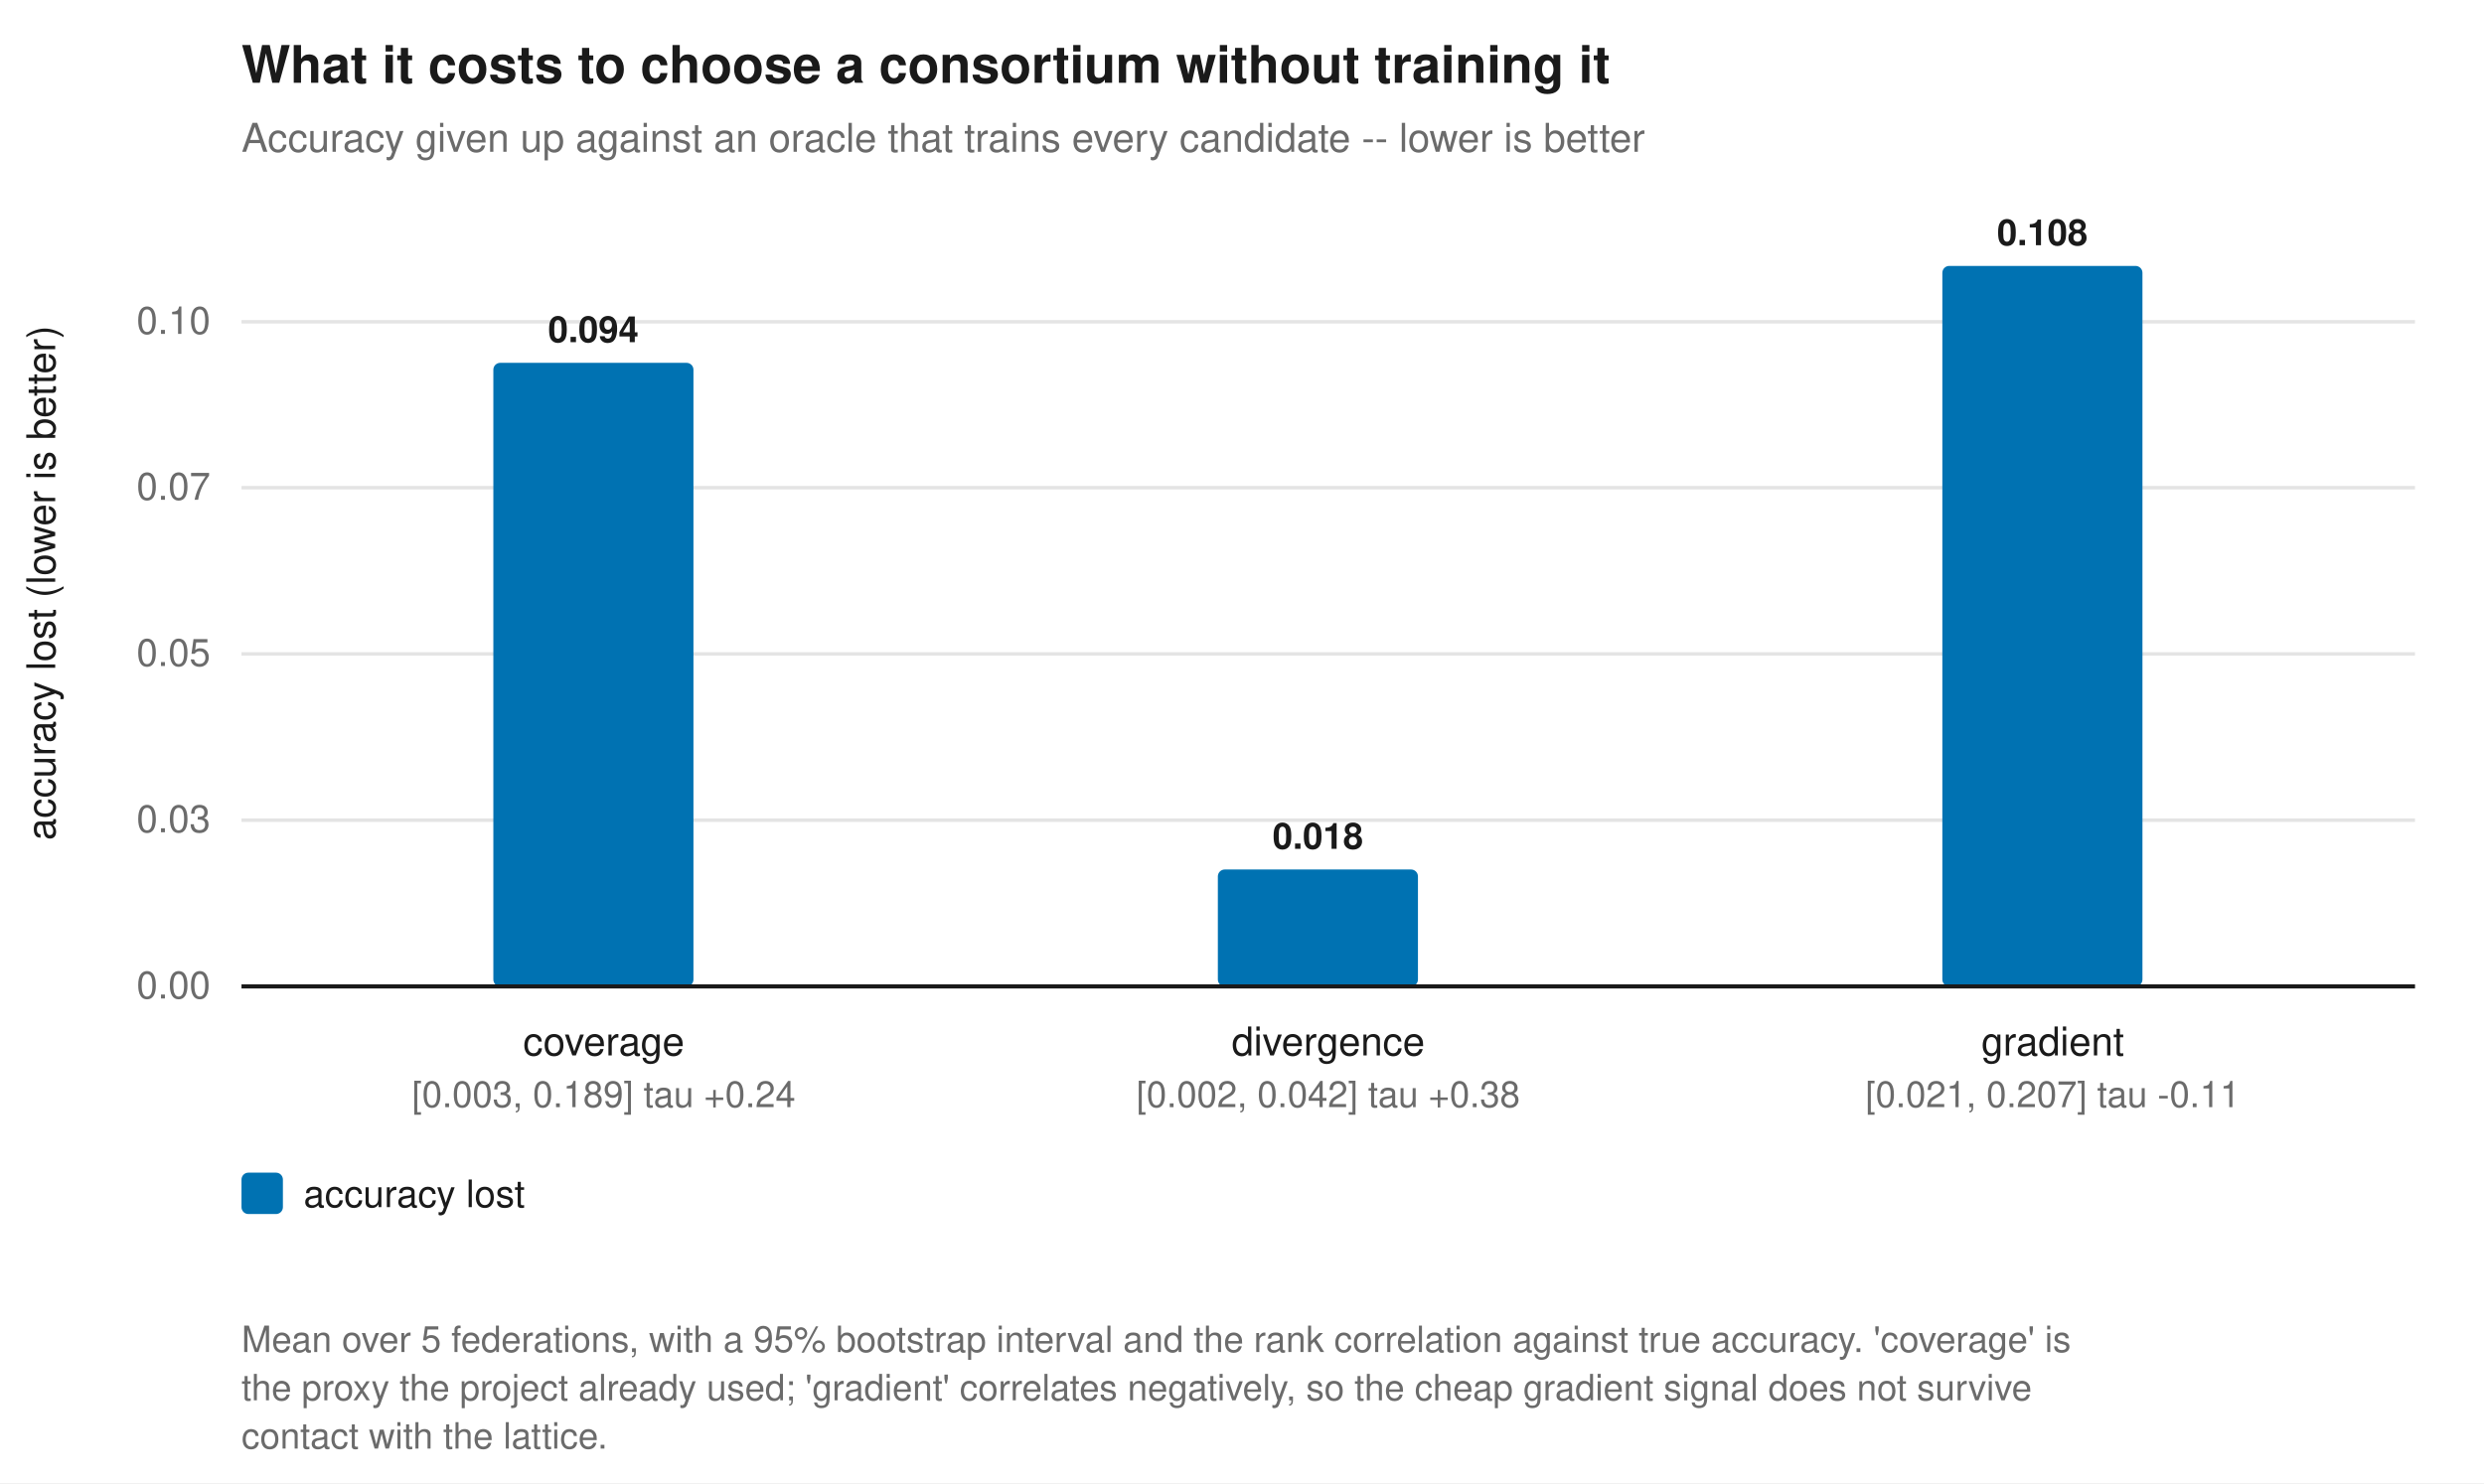
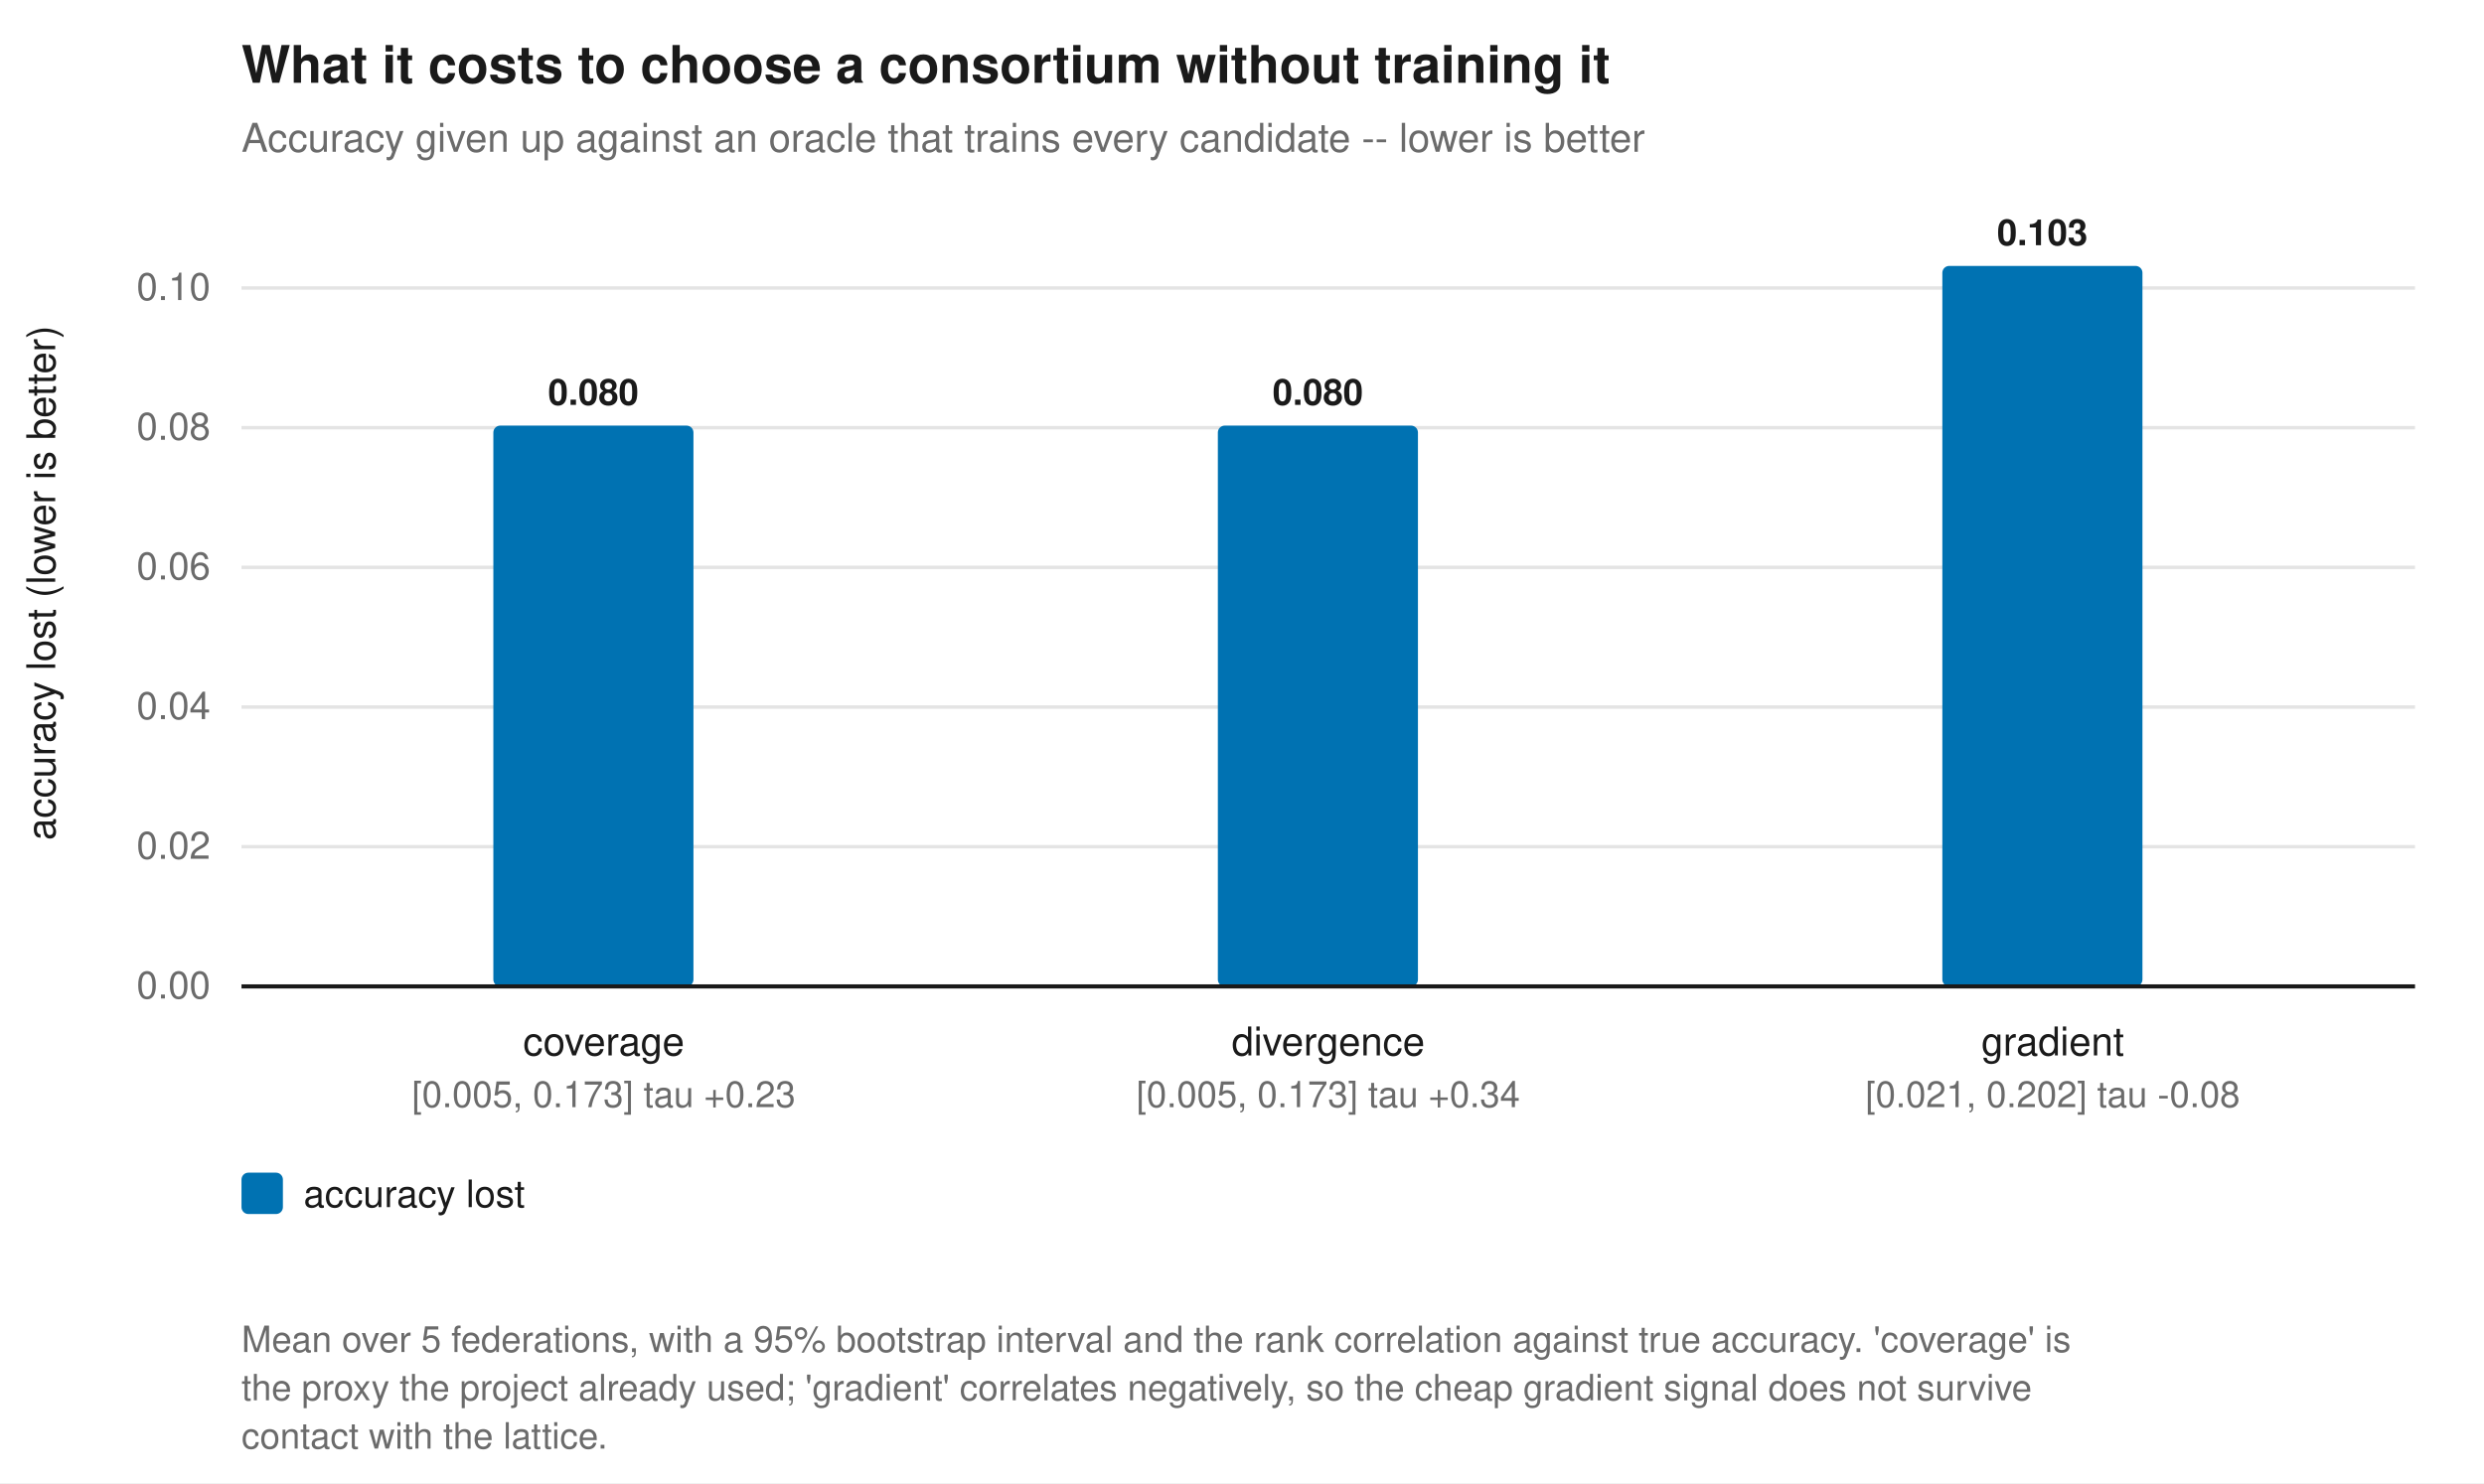
<svg xmlns="http://www.w3.org/2000/svg" viewBox="0 0 720 430" width="720" height="430" font-family="Helvetica, Arial, sans-serif">
  <rect width="720" height="430" fill="#ffffff" />
  <text x="70" y="24" font-size="15" font-weight="600" fill="#1a1a1a">What it costs to choose a consortium without training it</text>
  <text x="70" y="44" font-size="11.5" fill="#6b6b6b">Accuracy given up against an oracle that trains every candidate -- lower is better</text>
  <line x1="70" y1="286.0" x2="700" y2="286.0" stroke="#e4e4e4" stroke-width="1" />
  <text x="61" y="289.5" font-size="11" text-anchor="end" fill="#6b6b6b">0.00</text>
-   <line x1="70" y1="237.8" x2="700" y2="237.8" stroke="#e4e4e4" stroke-width="1" />
-   <text x="61" y="241.3" font-size="11" text-anchor="end" fill="#6b6b6b">0.03</text>
-   <line x1="70" y1="189.6" x2="700" y2="189.6" stroke="#e4e4e4" stroke-width="1" />
-   <text x="61" y="193.1" font-size="11" text-anchor="end" fill="#6b6b6b">0.05</text>
-   <line x1="70" y1="141.4" x2="700" y2="141.4" stroke="#e4e4e4" stroke-width="1" />
-   <text x="61" y="144.9" font-size="11" text-anchor="end" fill="#6b6b6b">0.07</text>
-   <line x1="70" y1="93.3" x2="700" y2="93.3" stroke="#e4e4e4" stroke-width="1" />
-   <text x="61" y="96.8" font-size="11" text-anchor="end" fill="#6b6b6b">0.10</text>
-   <rect class="bar" x="143.0" y="105.2" width="58.0" height="180.8" fill="#0072B2" rx="2" />
-   <text x="172.0" y="99.2" font-size="10.5" font-weight="600" text-anchor="middle" fill="#1a1a1a">0.094</text>
-   <rect class="bar" x="353.0" y="252.1" width="58.0" height="33.9" fill="#0072B2" rx="2" />
-   <text x="382.0" y="246.1" font-size="10.5" font-weight="600" text-anchor="middle" fill="#1a1a1a">0.018</text>
+   <line x1="70" y1="245.5" x2="700" y2="245.5" stroke="#e4e4e4" stroke-width="1" />
+   <text x="61" y="249.0" font-size="11" text-anchor="end" fill="#6b6b6b">0.02</text>
+   <line x1="70" y1="205.0" x2="700" y2="205.0" stroke="#e4e4e4" stroke-width="1" />
+   <text x="61" y="208.5" font-size="11" text-anchor="end" fill="#6b6b6b">0.04</text>
+   <line x1="70" y1="164.5" x2="700" y2="164.5" stroke="#e4e4e4" stroke-width="1" />
+   <text x="61" y="168.0" font-size="11" text-anchor="end" fill="#6b6b6b">0.06</text>
+   <line x1="70" y1="124.0" x2="700" y2="124.0" stroke="#e4e4e4" stroke-width="1" />
+   <text x="61" y="127.5" font-size="11" text-anchor="end" fill="#6b6b6b">0.08</text>
+   <line x1="70" y1="83.5" x2="700" y2="83.5" stroke="#e4e4e4" stroke-width="1" />
+   <text x="61" y="87.0" font-size="11" text-anchor="end" fill="#6b6b6b">0.10</text>
+   <rect class="bar" x="143.0" y="123.4" width="58.0" height="162.6" fill="#0072B2" rx="2" />
+   <text x="172.0" y="117.4" font-size="10.5" font-weight="600" text-anchor="middle" fill="#1a1a1a">0.080</text>
+   <rect class="bar" x="353.0" y="123.4" width="58.0" height="162.6" fill="#0072B2" rx="2" />
+   <text x="382.0" y="117.4" font-size="10.5" font-weight="600" text-anchor="middle" fill="#1a1a1a">0.080</text>
  <rect class="bar" x="563.0" y="77.1" width="58.0" height="208.9" fill="#0072B2" rx="2" />
-   <text x="592.0" y="71.1" font-size="10.5" font-weight="600" text-anchor="middle" fill="#1a1a1a">0.108</text>
+   <text x="592.0" y="71.1" font-size="10.5" font-weight="600" text-anchor="middle" fill="#1a1a1a">0.103</text>
  <text x="175.0" y="306" font-size="11.5" text-anchor="middle" fill="#1a1a1a">coverage</text>
-   <text x="175.0" y="321" font-size="10.5" text-anchor="middle" fill="#6b6b6b">[0.003, 0.189]   tau +0.24</text>
+   <text x="175.0" y="321" font-size="10.5" text-anchor="middle" fill="#6b6b6b">[0.005, 0.173]   tau +0.23</text>
  <text x="385.0" y="306" font-size="11.5" text-anchor="middle" fill="#1a1a1a">divergence</text>
-   <text x="385.0" y="321" font-size="10.5" text-anchor="middle" fill="#6b6b6b">[0.002, 0.042]   tau +0.38</text>
+   <text x="385.0" y="321" font-size="10.5" text-anchor="middle" fill="#6b6b6b">[0.005, 0.173]   tau +0.34</text>
  <text x="595.0" y="306" font-size="11.5" text-anchor="middle" fill="#1a1a1a">gradient</text>
-   <text x="595.0" y="321" font-size="10.5" text-anchor="middle" fill="#6b6b6b">[0.021, 0.207]   tau -0.11</text>
+   <text x="595.0" y="321" font-size="10.5" text-anchor="middle" fill="#6b6b6b">[0.021, 0.202]   tau -0.08</text>
  <line x1="70" y1="286" x2="700" y2="286" stroke="#1a1a1a" stroke-width="1.2" />
  <text x="16" y="169.0" font-size="11.5" fill="#1a1a1a" text-anchor="middle" transform="rotate(-90 16 169.0)">accuracy lost (lower is better)</text>
  <rect x="70" y="340" width="12" height="12" fill="#0072B2" rx="2" />
  <text x="88" y="350" font-size="11" fill="#1a1a1a">accuracy lost</text>
  <text x="70" y="392" font-size="10.5" fill="#6b6b6b">Mean over 5 federations, with a 95% bootstrap interval and the rank correlation against true accuracy. 'coverage' is</text>
  <text x="70" y="406" font-size="10.5" fill="#6b6b6b">the proxy the project already used; 'gradient' correlates negatively, so the cheap gradient signal does not survive</text>
  <text x="70" y="420" font-size="10.5" fill="#6b6b6b">contact with the lattice.</text>
</svg>
